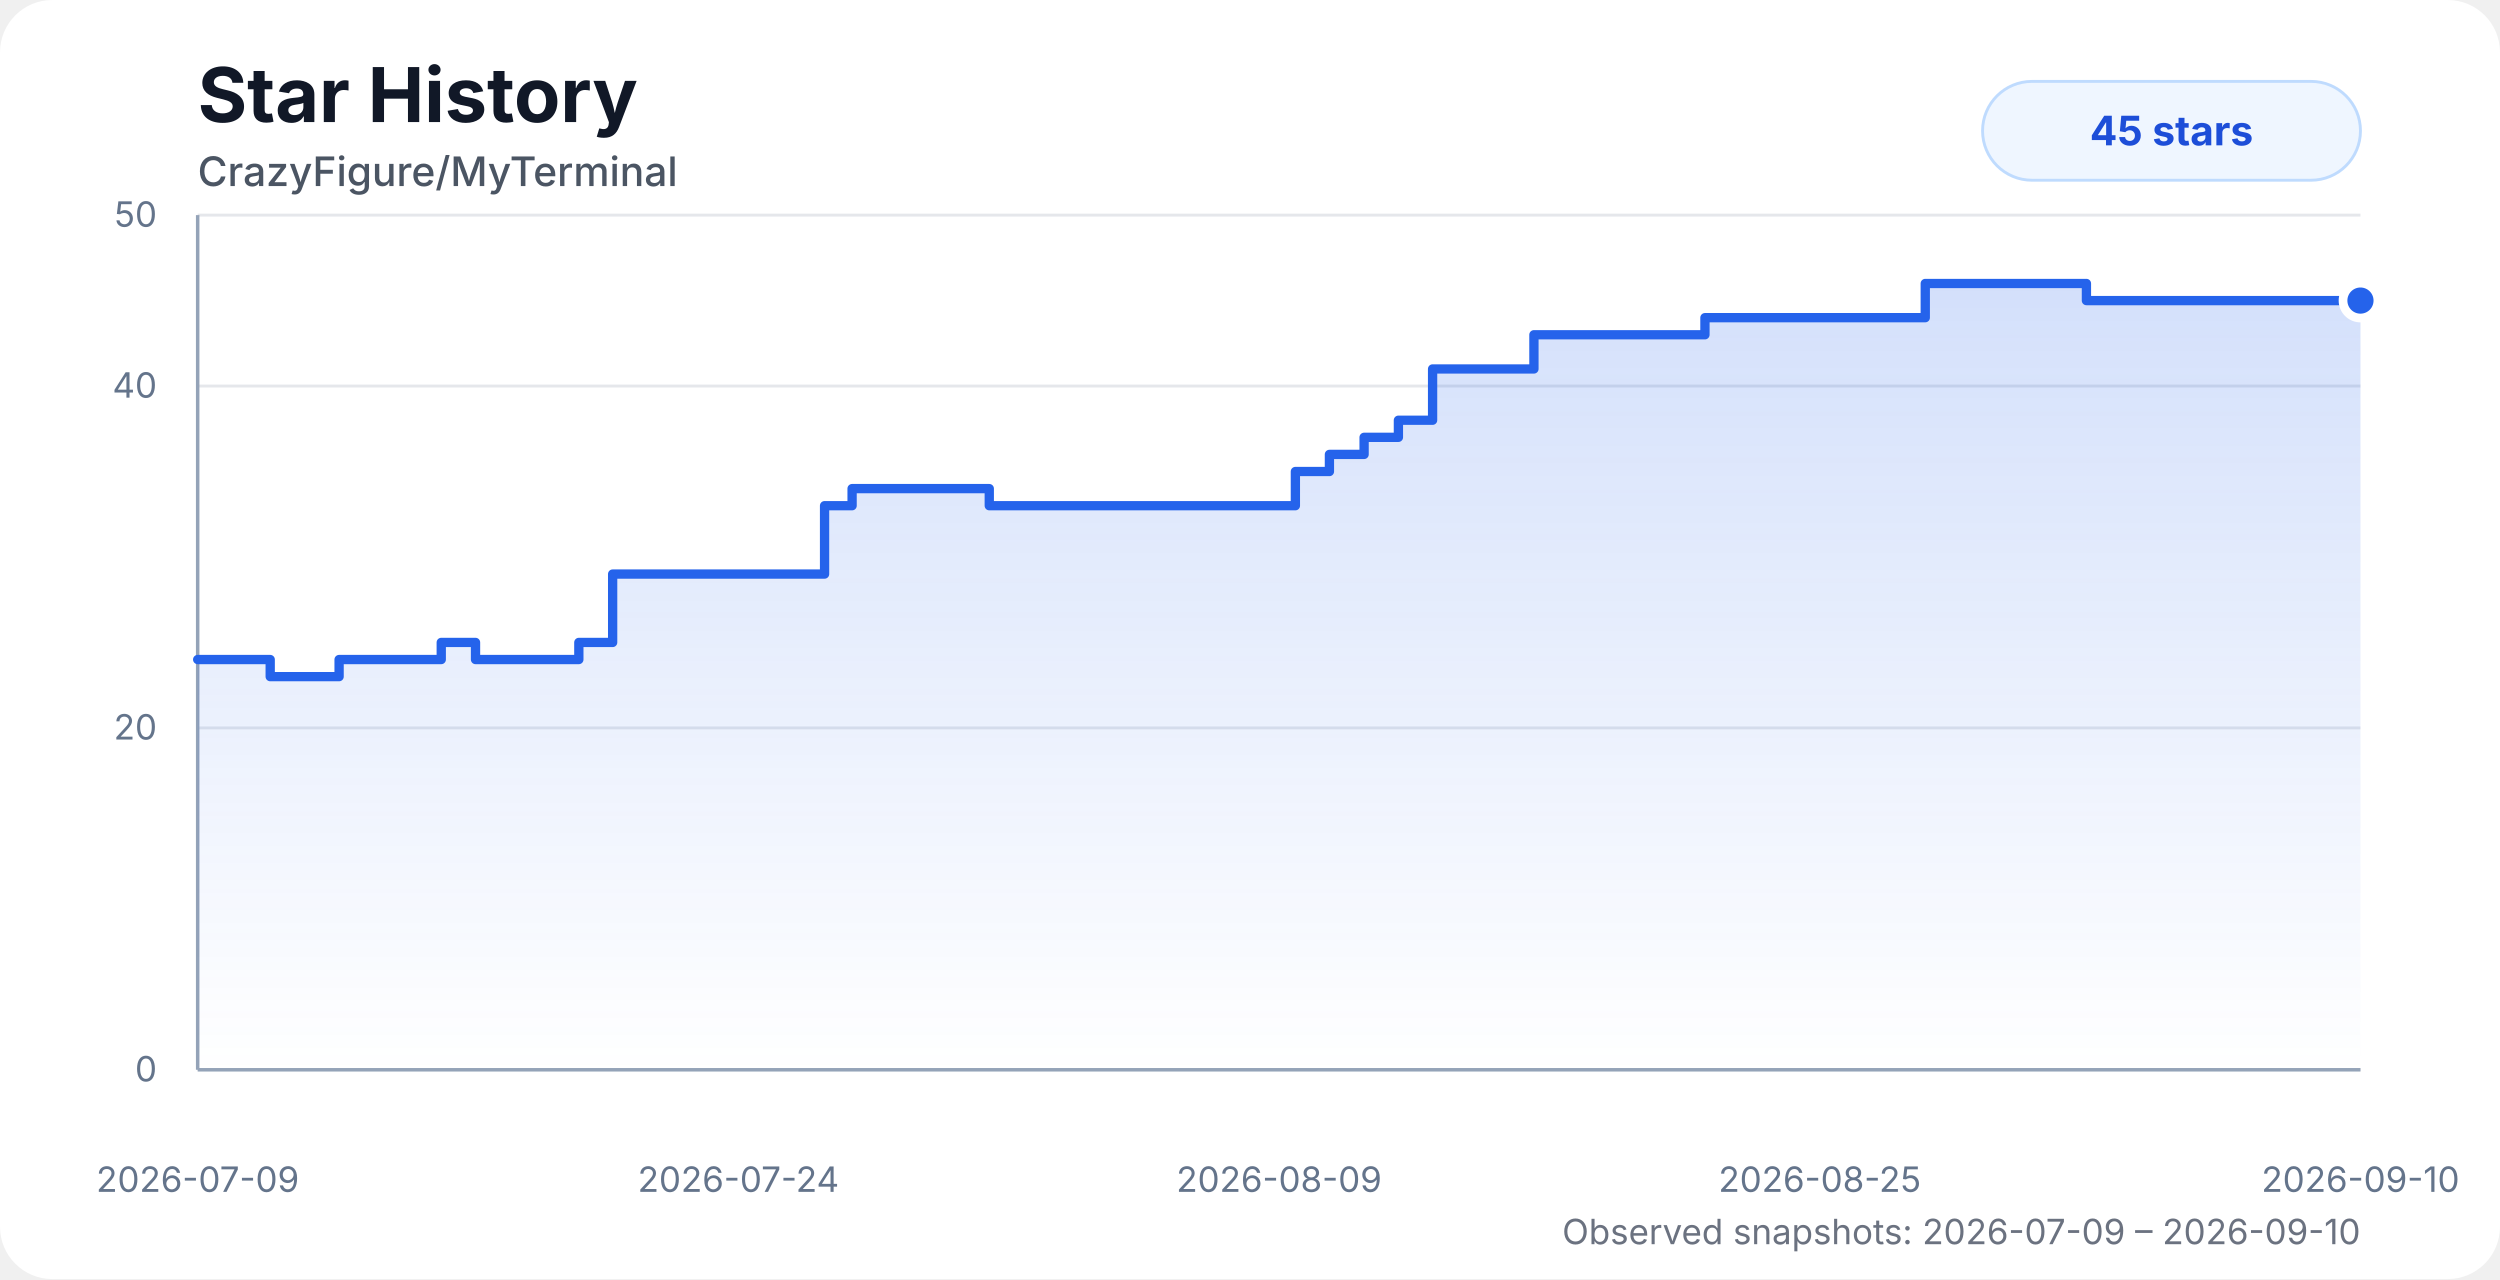
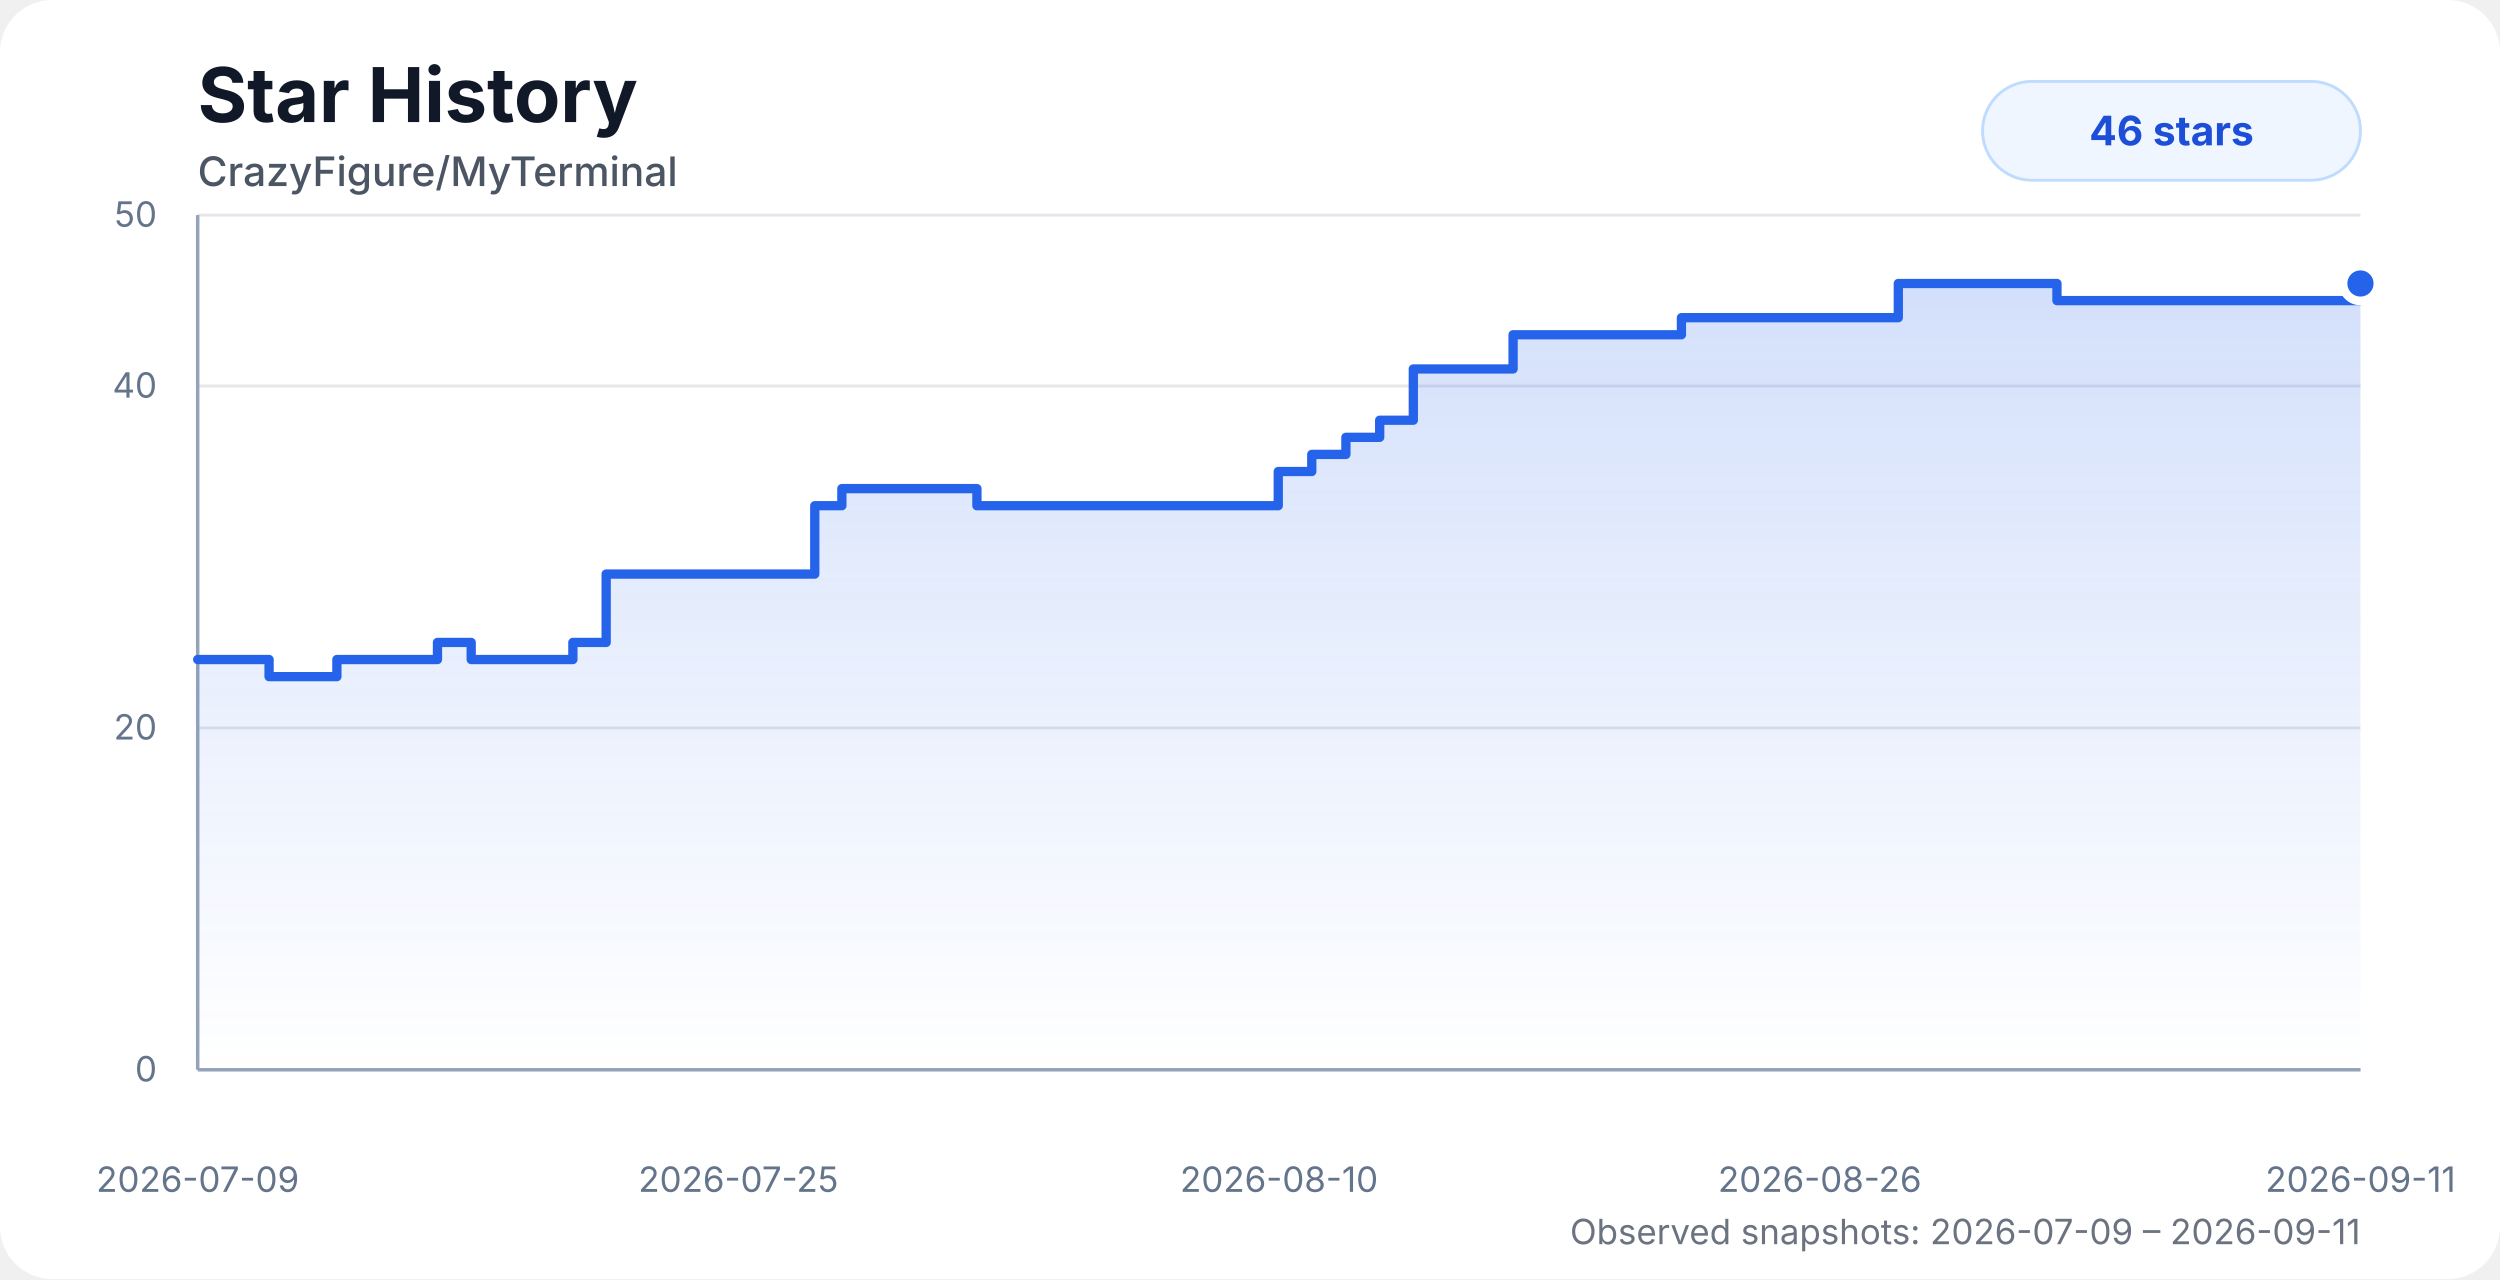
<svg xmlns="http://www.w3.org/2000/svg" width="860" height="440" viewBox="0 0 860 440" role="img" aria-labelledby="title desc">
  <style>
    .chart-bg { fill: #ffffff; }
    .title { fill: #111827; font: 700 26px system-ui, -apple-system, BlinkMacSystemFont, "Segoe UI", sans-serif; }
    .subtitle { fill: #4b5563; font: 500 14px system-ui, -apple-system, BlinkMacSystemFont, "Segoe UI", sans-serif; }
    .axis-label { fill: #64748b; font: 12px system-ui, -apple-system, BlinkMacSystemFont, "Segoe UI", sans-serif; }
    .grid { stroke: #e5e7eb; stroke-width: 1; }
    .axis { stroke: #94a3b8; stroke-width: 1.2; }
    .area { fill: url(#starGradient); opacity: 0.28; }
    .line { fill: none; stroke: #2563eb; stroke-width: 3.2; stroke-linecap: round; stroke-linejoin: round; }
    .dot { fill: #2563eb; stroke: #ffffff; stroke-width: 3; }
    .badge { fill: #eff6ff; stroke: #bfdbfe; }
    .badge-text { fill: #1d4ed8; font: 700 14px system-ui, -apple-system, BlinkMacSystemFont, "Segoe UI", sans-serif; }
    .status { fill: #6b7280; font: 12px system-ui, -apple-system, BlinkMacSystemFont, "Segoe UI", sans-serif; }
    @media (prefers-color-scheme: dark) {
      .chart-bg { fill: #0d1117; }
      .title { fill: #f8fafc; }
      .subtitle { fill: #cbd5e1; }
      .axis-label { fill: #94a3b8; }
      .grid { stroke: #1f2937; }
      .axis { stroke: #475569; }
      .dot { stroke: #0d1117; }
      .badge { fill: #172554; stroke: #1d4ed8; }
      .badge-text { fill: #bfdbfe; }
      .status { fill: #94a3b8; }
    }
  </style>
  <defs>
    <linearGradient id="starGradient" x1="0" x2="0" y1="0" y2="1">
      <stop offset="0%" stop-color="#2563eb" stop-opacity="0.72" />
      <stop offset="100%" stop-color="#2563eb" stop-opacity="0" />
    </linearGradient>
  </defs>
  <rect class="chart-bg" width="860" height="440" rx="18" />
  <text class="title" x="68" y="42">Star History</text>
  <text class="subtitle" x="68" y="64">CrazyFigure/MyTerminal</text>
  <g>
    <line class="grid" x1="68" y1="368" x2="812" y2="368" />
    <line class="grid" x1="68" y1="250.4" x2="812" y2="250.4" />
    <line class="grid" x1="68" y1="132.8" x2="812" y2="132.8" />
    <line class="grid" x1="68" y1="74" x2="812" y2="74" />
    <line class="axis" x1="68" y1="74" x2="68" y2="368" />
    <line class="axis" x1="68" y1="368" x2="812" y2="368" />
    <text class="axis-label" x="54" y="372" text-anchor="end">0</text>
    <text class="axis-label" x="54" y="254.4" text-anchor="end">20</text>
    <text class="axis-label" x="54" y="136.8" text-anchor="end">40</text>
    <text class="axis-label" x="54" y="78" text-anchor="end">50</text>
    <text class="axis-label" x="68" y="410" text-anchor="middle">2026-07-09</text>
-     <text class="axis-label" x="254" y="410" text-anchor="middle">2026-07-24</text>
-     <text class="axis-label" x="440" y="410" text-anchor="middle">2026-08-09</text>
-     <text class="axis-label" x="626" y="410" text-anchor="middle">2026-08-25</text>
-     <text class="axis-label" x="812" y="410" text-anchor="middle">2026-09-10</text>
+     <text class="axis-label" x="254" y="410" text-anchor="middle">2026-07-25</text>
+     <text class="axis-label" x="440" y="410" text-anchor="middle">2026-08-10</text>
+     <text class="axis-label" x="626" y="410" text-anchor="middle">2026-08-26</text>
+     <text class="axis-label" x="812" y="410" text-anchor="middle">2026-09-11</text>
  </g>
-   <path class="area" d="M 68 226.88 H 81.5 V 226.88 H 92.95 V 232.76 H 116.65 V 226.88 H 151.79 V 221 H 163.58 V 226.88 H 199.12 V 221 H 210.75 V 197.48 H 222.53 V 197.48 H 283.65 V 173.96 H 293.12 V 168.08 H 340.31 V 173.96 H 375.57 V 173.96 H 387.33 V 173.96 H 399.11 V 173.96 H 410.65 V 173.96 H 421.91 V 173.96 H 433.75 V 173.96 H 445.61 V 162.2 H 457.32 V 156.32 H 469.25 V 150.44 H 481.05 V 144.56 H 492.81 V 126.92 H 504.06 V 126.92 H 515.9 V 126.92 H 527.67 V 115.16 H 539.41 V 115.16 H 551.2 V 115.16 H 562.97 V 115.16 H 574.79 V 115.16 H 586.5 V 109.28 H 598.35 V 109.28 H 610.13 V 109.28 H 621.85 V 109.28 H 633.69 V 109.28 H 649.67 V 109.28 H 662.29 V 97.52 H 671.59 V 97.52 H 682.83 V 97.52 H 694.73 V 97.52 H 706.12 V 97.52 H 717.73 V 103.4 H 729.49 V 103.4 H 741.32 V 103.4 H 753.02 V 103.4 H 764.89 V 103.4 H 776.73 V 103.4 H 788.42 V 103.4 H 800.23 V 103.4 H 812 V 103.4 L 812 368 L 68 368 Z" />
-   <path class="line" d="M 68 226.88 H 81.5 V 226.88 H 92.95 V 232.76 H 116.65 V 226.88 H 151.79 V 221 H 163.58 V 226.88 H 199.12 V 221 H 210.75 V 197.48 H 222.53 V 197.48 H 283.65 V 173.96 H 293.12 V 168.08 H 340.31 V 173.96 H 375.57 V 173.96 H 387.33 V 173.96 H 399.11 V 173.96 H 410.65 V 173.96 H 421.91 V 173.96 H 433.75 V 173.96 H 445.61 V 162.2 H 457.32 V 156.32 H 469.25 V 150.44 H 481.05 V 144.56 H 492.81 V 126.92 H 504.06 V 126.92 H 515.9 V 126.92 H 527.67 V 115.16 H 539.41 V 115.16 H 551.2 V 115.16 H 562.97 V 115.16 H 574.79 V 115.16 H 586.5 V 109.28 H 598.35 V 109.28 H 610.13 V 109.28 H 621.85 V 109.28 H 633.69 V 109.28 H 649.67 V 109.28 H 662.29 V 97.52 H 671.59 V 97.52 H 682.83 V 97.52 H 694.73 V 97.52 H 706.12 V 97.52 H 717.73 V 103.4 H 729.49 V 103.4 H 741.32 V 103.4 H 753.02 V 103.4 H 764.89 V 103.4 H 776.73 V 103.4 H 788.42 V 103.4 H 800.23 V 103.4 H 812 V 103.4" />
-   <circle class="dot" cx="812" cy="103.4" r="6" />
+   <path class="area" d="M 68 226.88 H 81.29 V 226.88 H 92.56 V 232.76 H 115.89 V 226.88 H 150.49 V 221 H 162.09 V 226.88 H 197.07 V 221 H 208.52 V 197.48 H 220.11 V 197.48 H 280.28 V 173.96 H 289.6 V 168.08 H 336.06 V 173.96 H 370.77 V 173.96 H 382.35 V 173.96 H 393.95 V 173.96 H 405.3 V 173.96 H 416.39 V 173.96 H 428.04 V 173.96 H 439.72 V 162.2 H 451.25 V 156.32 H 462.99 V 150.44 H 474.61 V 144.56 H 486.18 V 126.92 H 497.25 V 126.92 H 508.91 V 126.92 H 520.5 V 115.16 H 532.05 V 115.16 H 543.66 V 115.16 H 555.24 V 115.16 H 566.88 V 115.16 H 578.41 V 109.28 H 590.08 V 109.28 H 601.66 V 109.28 H 613.21 V 109.28 H 624.86 V 109.28 H 640.59 V 109.28 H 653.02 V 97.52 H 662.17 V 97.52 H 673.24 V 97.52 H 684.95 V 97.52 H 696.16 V 97.52 H 707.59 V 103.4 H 719.17 V 103.4 H 730.82 V 103.4 H 742.32 V 103.4 H 754.01 V 103.4 H 765.67 V 103.4 H 777.18 V 103.4 H 788.8 V 103.4 H 800.39 V 103.4 H 812 V 97.52 L 812 368 L 68 368 Z" />
+   <path class="line" d="M 68 226.88 H 81.29 V 226.88 H 92.56 V 232.76 H 115.89 V 226.88 H 150.49 V 221 H 162.09 V 226.88 H 197.07 V 221 H 208.52 V 197.48 H 220.11 V 197.48 H 280.28 V 173.96 H 289.6 V 168.08 H 336.06 V 173.96 H 370.77 V 173.96 H 382.35 V 173.96 H 393.95 V 173.96 H 405.3 V 173.96 H 416.39 V 173.96 H 428.04 V 173.96 H 439.72 V 162.2 H 451.25 V 156.32 H 462.99 V 150.44 H 474.61 V 144.56 H 486.18 V 126.92 H 497.25 V 126.92 H 508.91 V 126.92 H 520.5 V 115.16 H 532.05 V 115.16 H 543.66 V 115.16 H 555.24 V 115.16 H 566.88 V 115.16 H 578.41 V 109.28 H 590.08 V 109.28 H 601.66 V 109.28 H 613.21 V 109.28 H 624.86 V 109.28 H 640.59 V 109.28 H 653.02 V 97.52 H 662.17 V 97.52 H 673.24 V 97.52 H 684.95 V 97.52 H 696.16 V 97.52 H 707.59 V 103.4 H 719.17 V 103.4 H 730.82 V 103.4 H 742.32 V 103.4 H 754.01 V 103.4 H 765.67 V 103.4 H 777.18 V 103.4 H 788.8 V 103.4 H 800.39 V 103.4 H 812 V 97.52" />
+   <circle class="dot" cx="812" cy="97.52" r="6" />
  <rect class="badge" x="682" y="28" width="130" height="34" rx="17" />
-   <text class="badge-text" x="747" y="50" text-anchor="middle">45 stars</text>
-   <text class="status" x="812" y="428" text-anchor="end">Observed snapshots: 2026-07-09 – 2026-09-10</text>
+   <text class="badge-text" x="747" y="50" text-anchor="middle">46 stars</text>
+   <text class="status" x="812" y="428" text-anchor="end">Observed snapshots: 2026-07-09 – 2026-09-11</text>
</svg>
